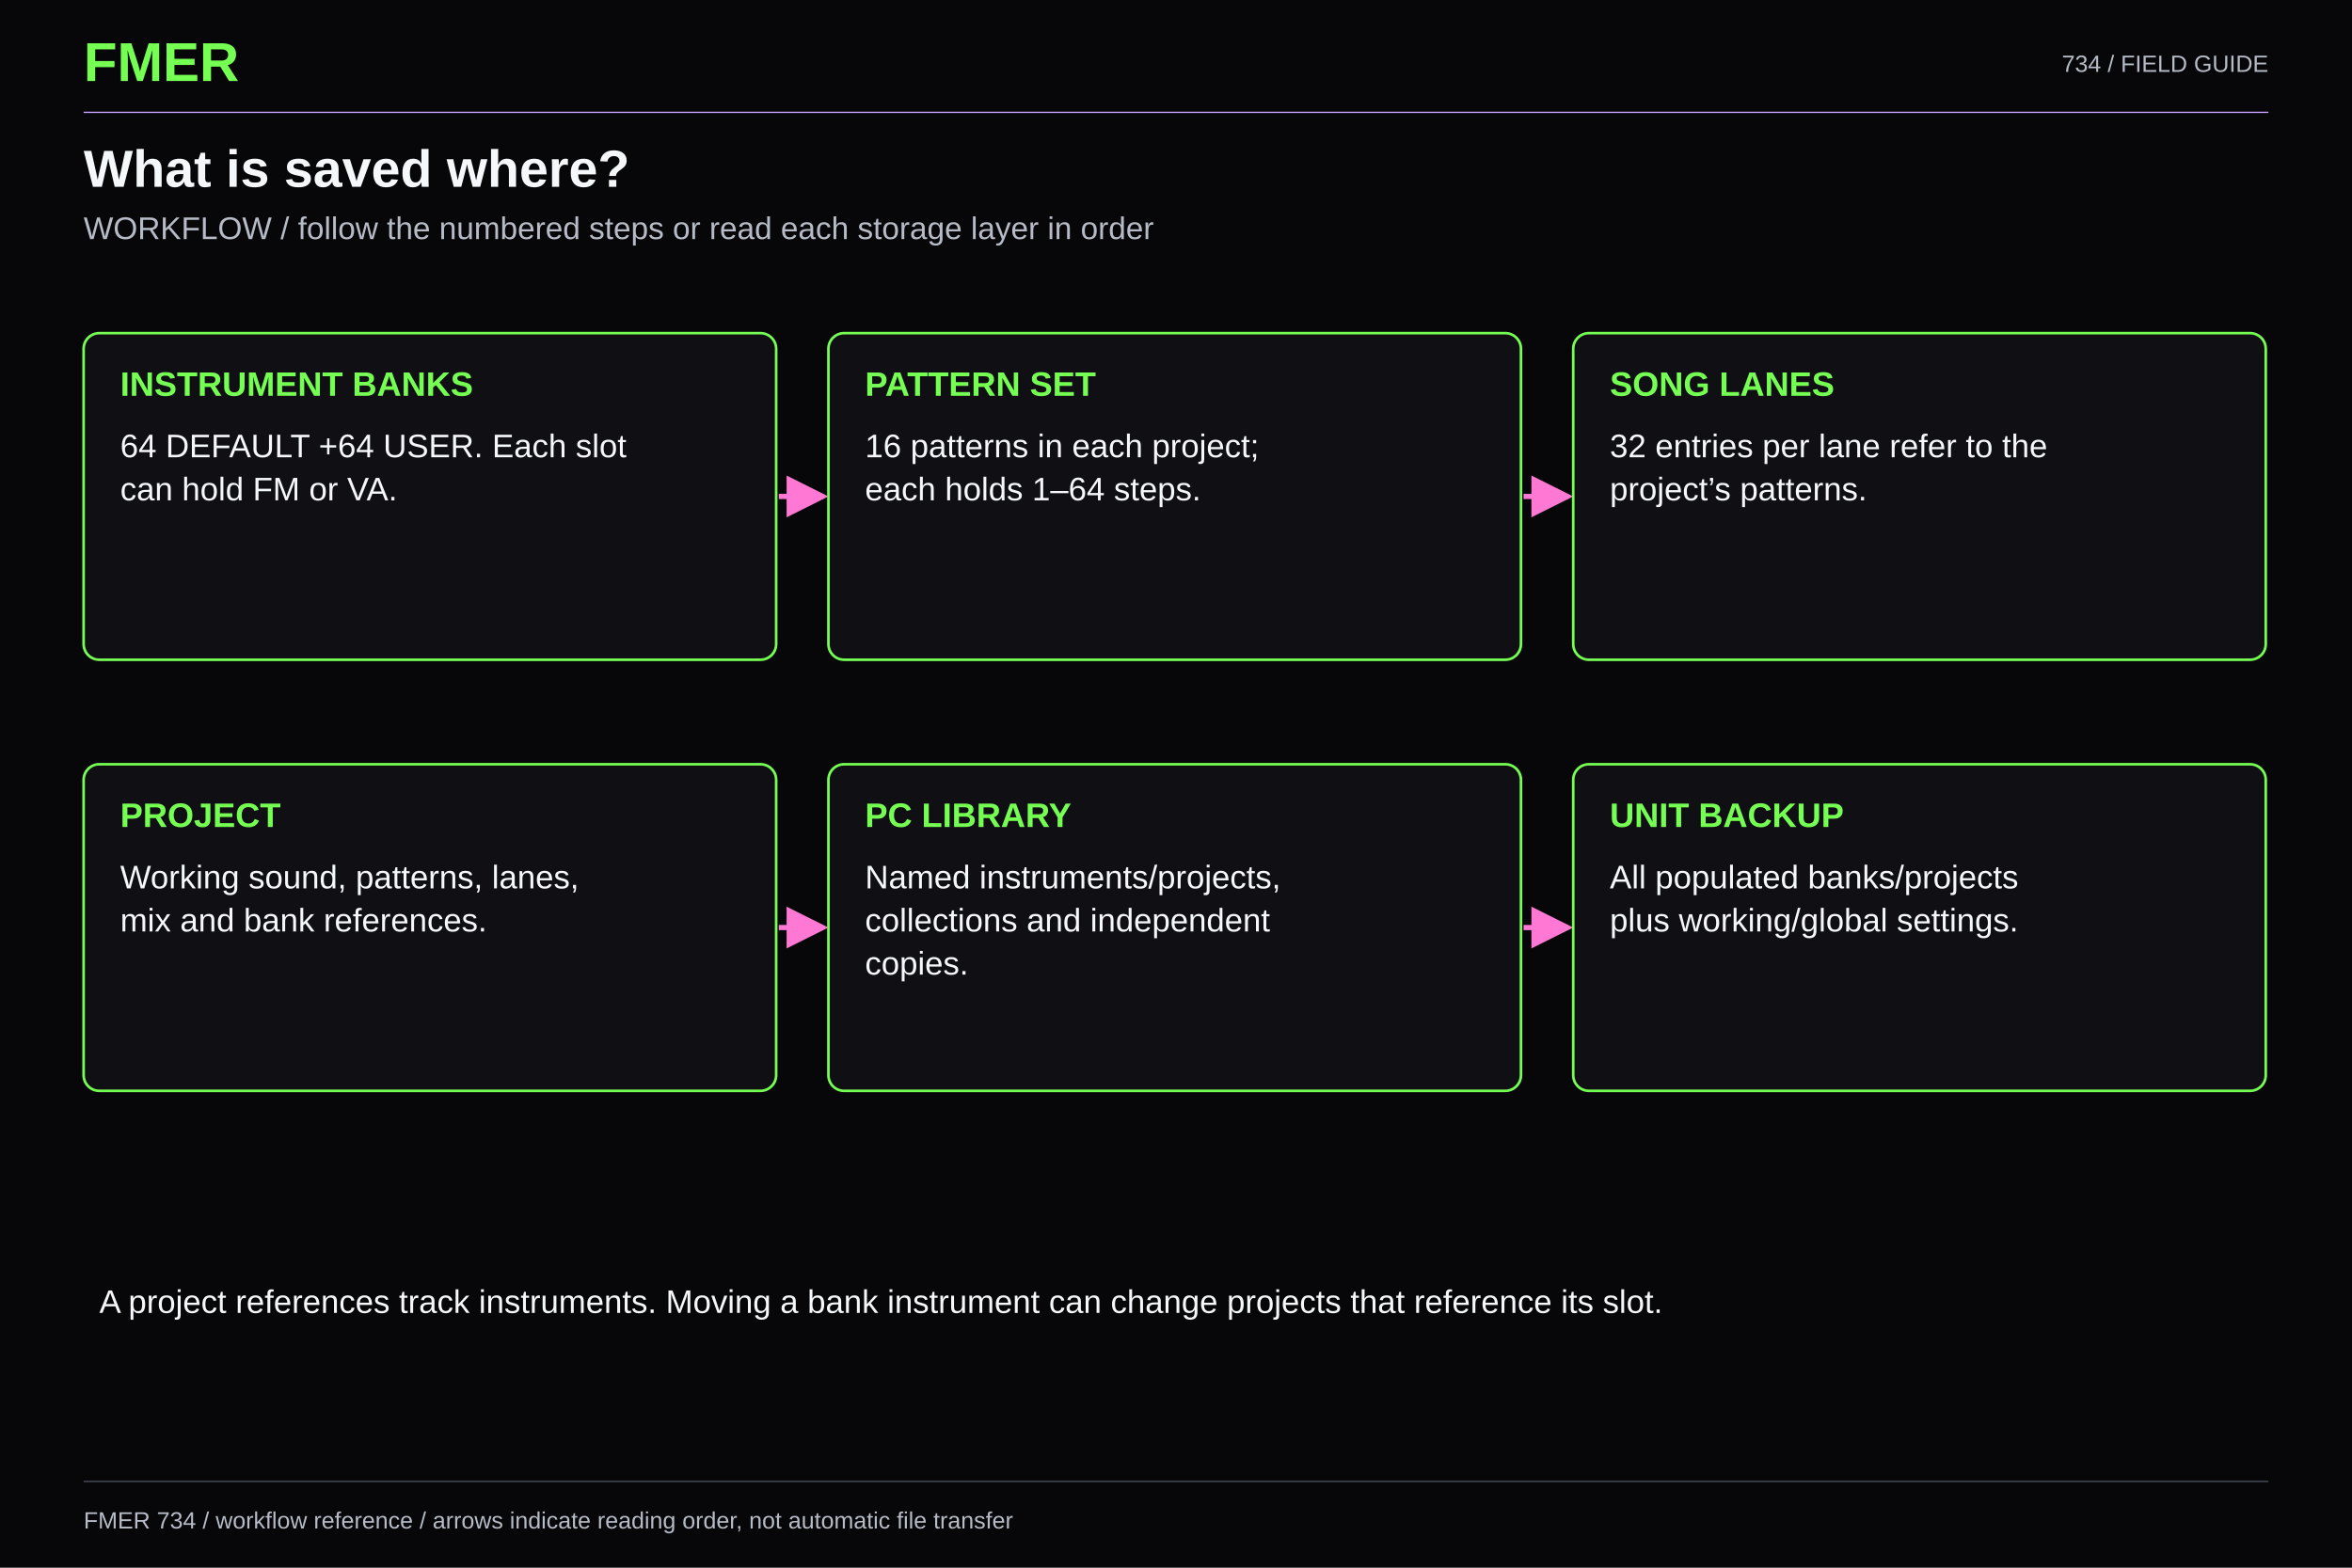
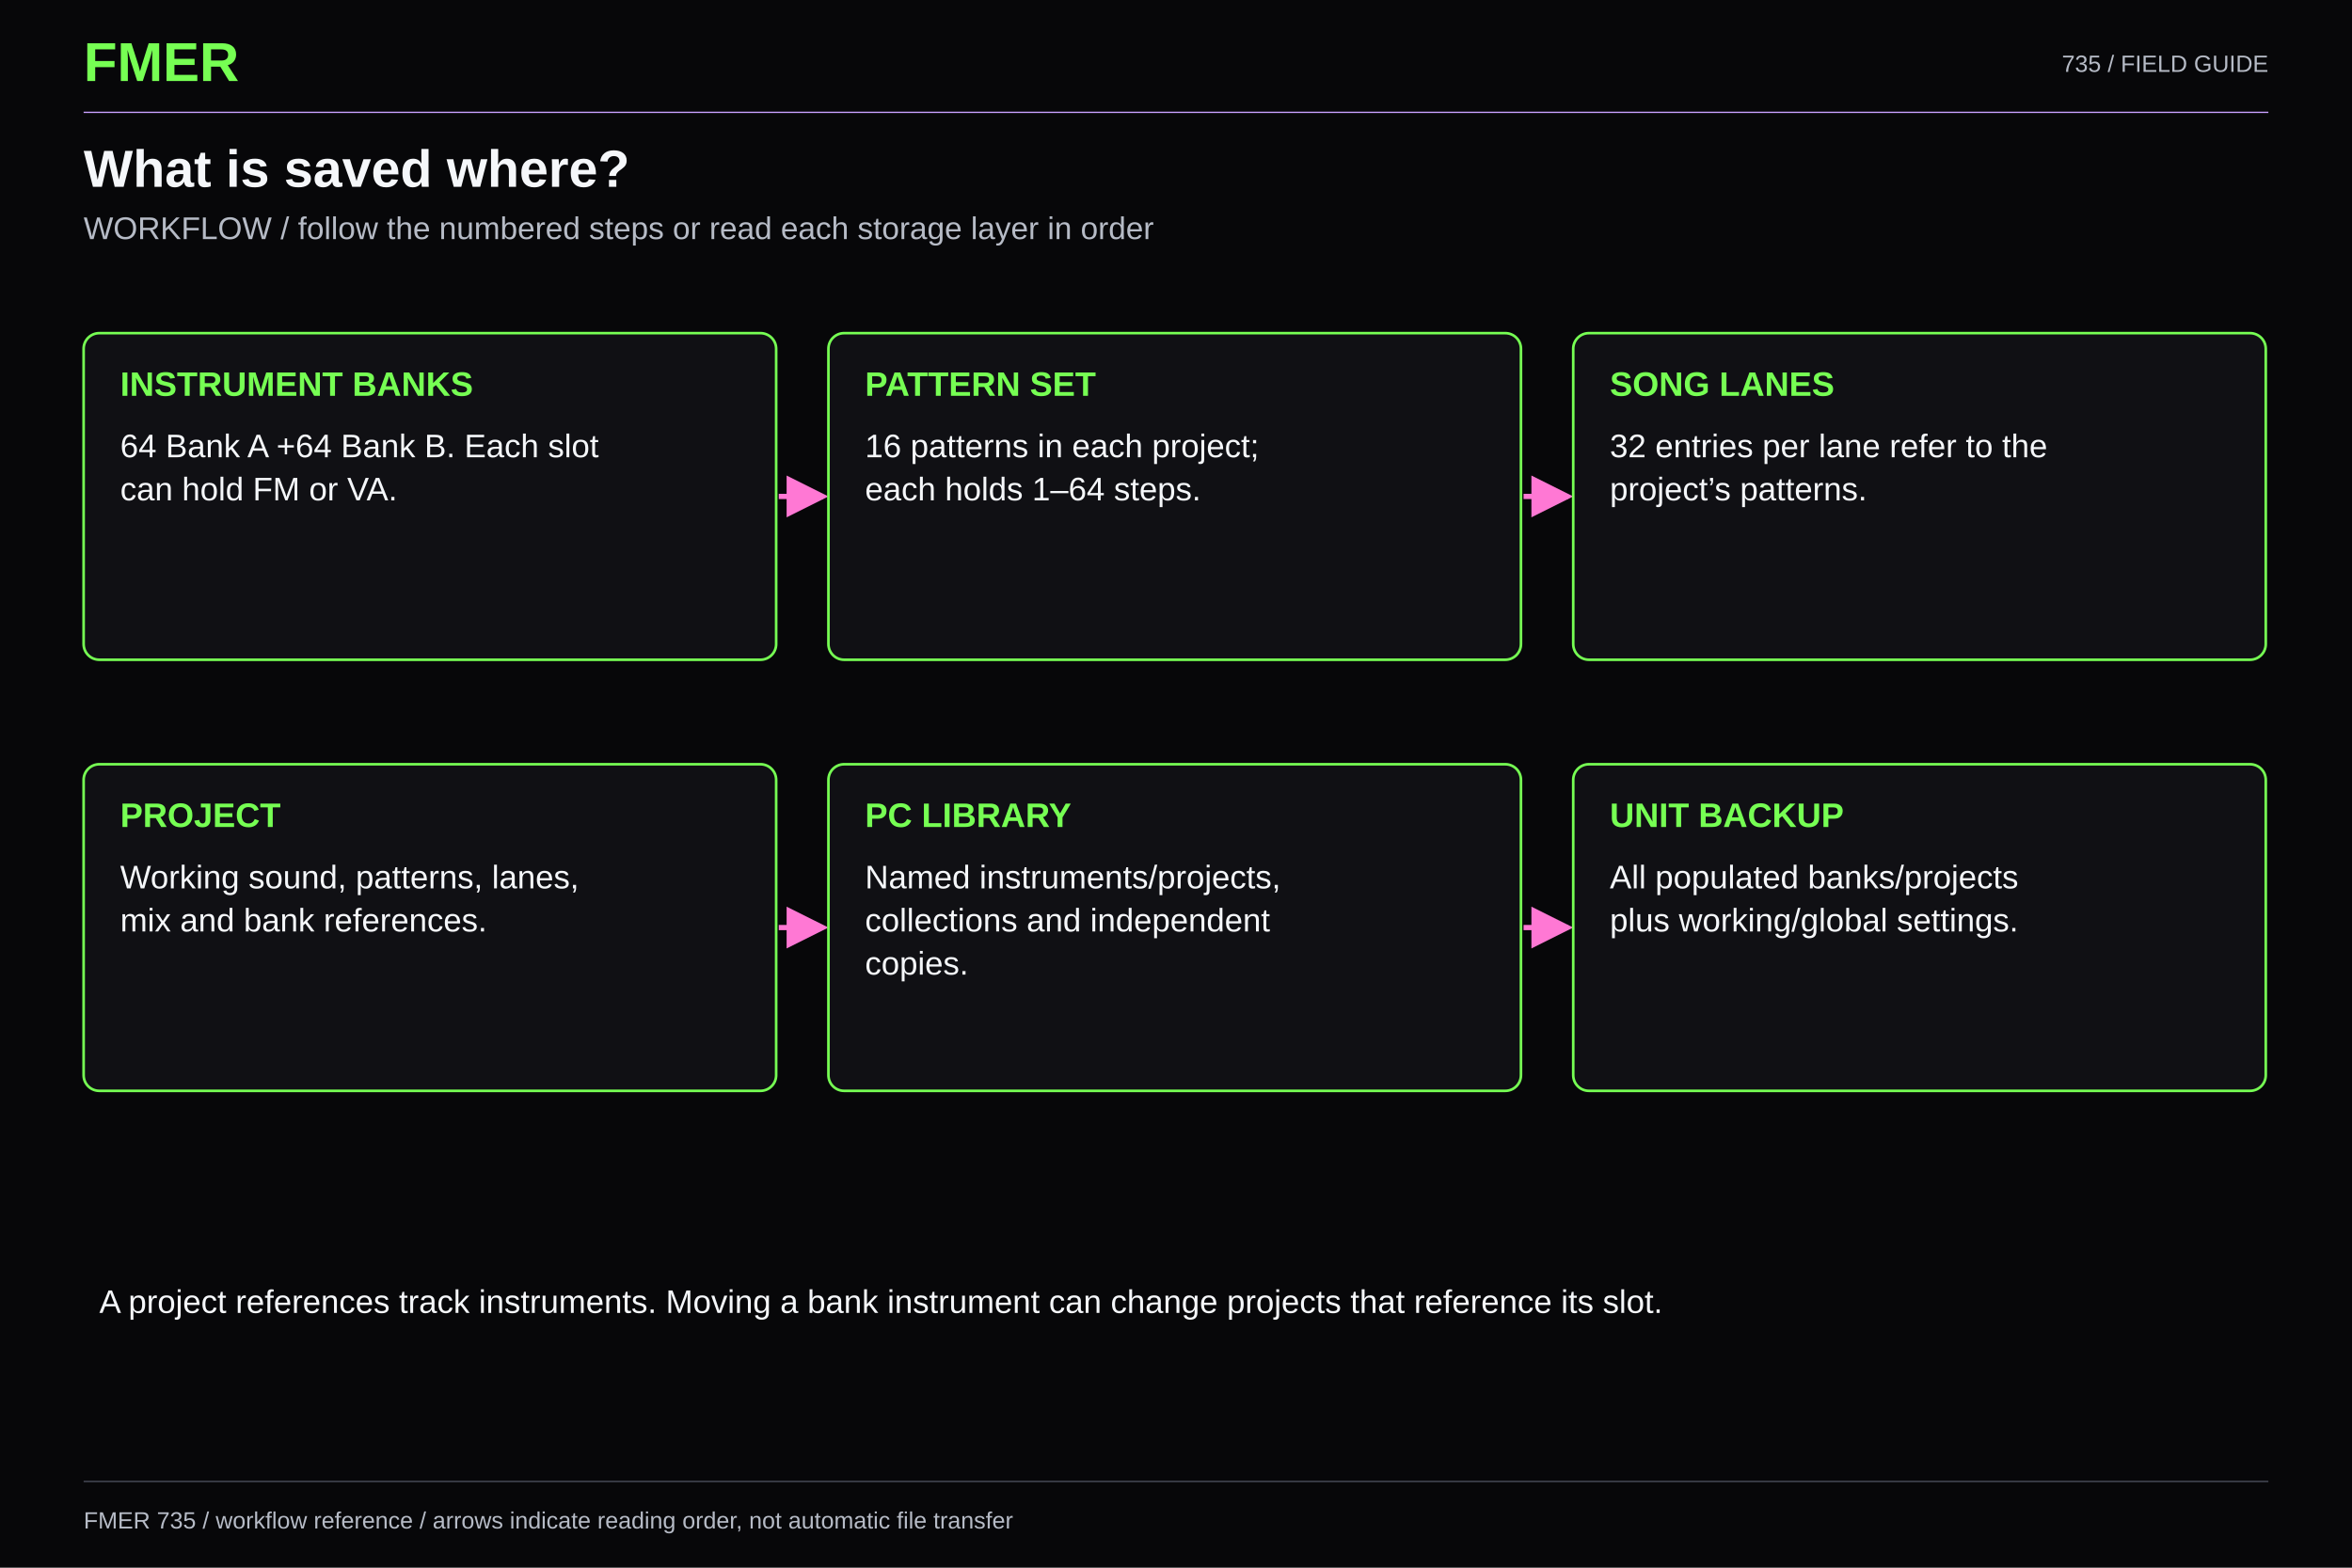
<svg xmlns="http://www.w3.org/2000/svg" width="1800" height="1200" viewBox="0 0 1800 1200" role="img">
  <defs>
    <marker id="arrow" markerWidth="8" markerHeight="8" refX="7" refY="4" orient="auto">
      <path d="M0 0L8 4L0 8" fill="#ff78d4" />
    </marker>
  </defs>
  <rect width="1800" height="1200" fill="#070709" />
  <g font-family="Segoe UI,Arial,sans-serif">
    <text x="64" y="62" font-size="42" fill="#76ff53" font-weight="800">FMER</text>
-     <text x="1736" text-anchor="end" y="55" font-size="18" fill="#b6bbc6" font-weight="400">734 / FIELD GUIDE</text>
+     <text x="1736" text-anchor="end" y="55" font-size="18" fill="#b6bbc6" font-weight="400">735 / FIELD GUIDE</text>
    <path d="M64 86H1736" stroke="#c9a0ff" />
    <text x="64" y="143" font-size="40" fill="#f5f7fa" font-weight="650">What is saved where?</text>
    <text x="64" y="183" font-size="24" fill="#b6bbc6" font-weight="400">WORKFLOW / follow the numbered steps or read each storage layer in order</text>
    <rect x="64" y="255" width="530" height="250" rx="12" fill="#101014" stroke="#76ff53" stroke-width="2" />
    <text x="92" y="303" font-size="26" fill="#76ff53" font-weight="650">INSTRUMENT BANKS</text>
-     <text x="92" y="350" font-size="25" fill="#f5f7fa" font-weight="400">64 DEFAULT +64 USER. Each slot</text>
+     <text x="92" y="350" font-size="25" fill="#f5f7fa" font-weight="400">64 Bank A +64 Bank B. Each slot</text>
    <text x="92" y="383" font-size="25" fill="#f5f7fa" font-weight="400">can hold FM or VA.</text>
    <path d="M596 380h34" stroke="#ff78d4" stroke-width="4" marker-end="url(#arrow)" />
    <rect x="634" y="255" width="530" height="250" rx="12" fill="#101014" stroke="#76ff53" stroke-width="2" />
    <text x="662" y="303" font-size="26" fill="#76ff53" font-weight="650">PATTERN SET</text>
    <text x="662" y="350" font-size="25" fill="#f5f7fa" font-weight="400">16 patterns in each project;</text>
    <text x="662" y="383" font-size="25" fill="#f5f7fa" font-weight="400">each holds 1–64 steps.</text>
    <path d="M1166 380h34" stroke="#ff78d4" stroke-width="4" marker-end="url(#arrow)" />
    <rect x="1204" y="255" width="530" height="250" rx="12" fill="#101014" stroke="#76ff53" stroke-width="2" />
    <text x="1232" y="303" font-size="26" fill="#76ff53" font-weight="650">SONG LANES</text>
    <text x="1232" y="350" font-size="25" fill="#f5f7fa" font-weight="400">32 entries per lane refer to the</text>
    <text x="1232" y="383" font-size="25" fill="#f5f7fa" font-weight="400">project’s patterns.</text>
    <rect x="64" y="585" width="530" height="250" rx="12" fill="#101014" stroke="#76ff53" stroke-width="2" />
    <text x="92" y="633" font-size="26" fill="#76ff53" font-weight="650">PROJECT</text>
    <text x="92" y="680" font-size="25" fill="#f5f7fa" font-weight="400">Working sound, patterns, lanes,</text>
    <text x="92" y="713" font-size="25" fill="#f5f7fa" font-weight="400">mix and bank references.</text>
    <path d="M596 710h34" stroke="#ff78d4" stroke-width="4" marker-end="url(#arrow)" />
    <rect x="634" y="585" width="530" height="250" rx="12" fill="#101014" stroke="#76ff53" stroke-width="2" />
    <text x="662" y="633" font-size="26" fill="#76ff53" font-weight="650">PC LIBRARY</text>
    <text x="662" y="680" font-size="25" fill="#f5f7fa" font-weight="400">Named instruments/projects,</text>
    <text x="662" y="713" font-size="25" fill="#f5f7fa" font-weight="400">collections and independent</text>
    <text x="662" y="746" font-size="25" fill="#f5f7fa" font-weight="400">copies.</text>
    <path d="M1166 710h34" stroke="#ff78d4" stroke-width="4" marker-end="url(#arrow)" />
    <rect x="1204" y="585" width="530" height="250" rx="12" fill="#101014" stroke="#76ff53" stroke-width="2" />
    <text x="1232" y="633" font-size="26" fill="#76ff53" font-weight="650">UNIT BACKUP</text>
    <text x="1232" y="680" font-size="25" fill="#f5f7fa" font-weight="400">All populated banks/projects</text>
    <text x="1232" y="713" font-size="25" fill="#f5f7fa" font-weight="400">plus working/global settings.</text>
    <text x="76" y="1005" font-size="25" fill="#f5f7fa" font-weight="400">A project references track instruments. Moving a bank instrument can change projects that reference its slot.</text>
    <path d="M64 1134H1736" stroke="#4b4e5a" />
-     <text x="64" y="1170" font-size="18" fill="#b6bbc6" font-weight="400">FMER 734 / workflow reference / arrows indicate reading order, not automatic file transfer</text>
+     <text x="64" y="1170" font-size="18" fill="#b6bbc6" font-weight="400">FMER 735 / workflow reference / arrows indicate reading order, not automatic file transfer</text>
  </g>
</svg>
